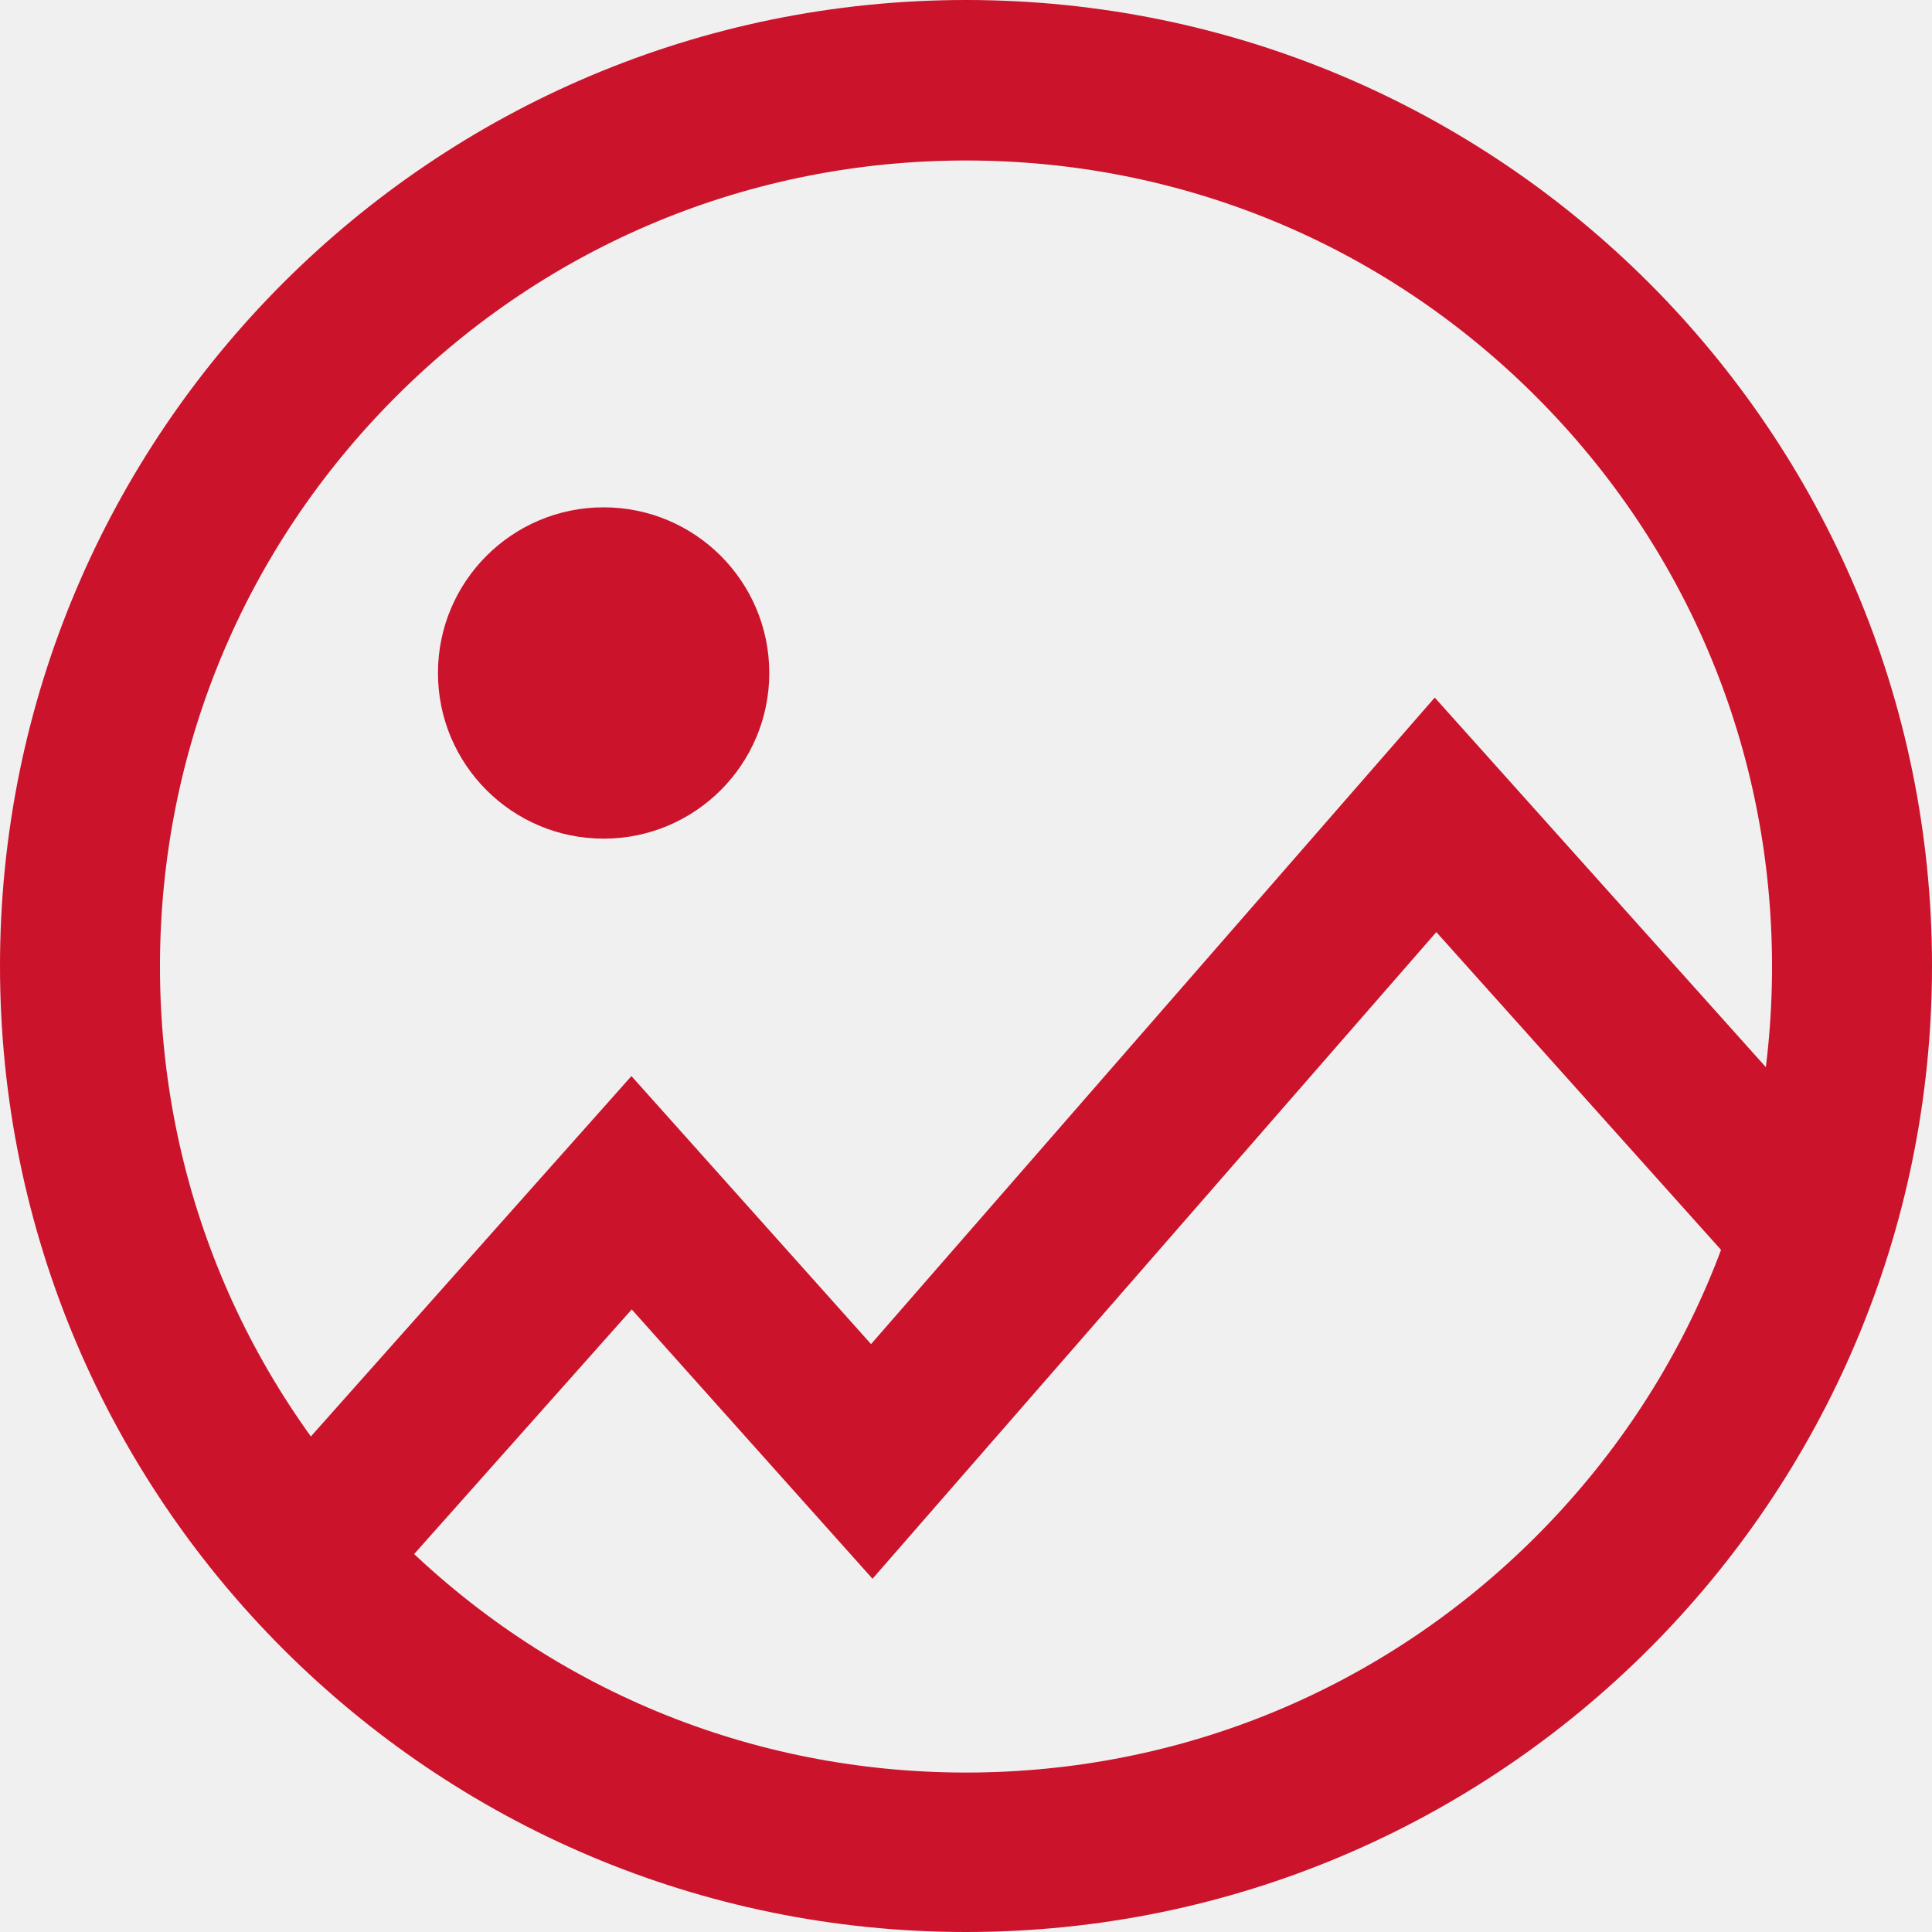
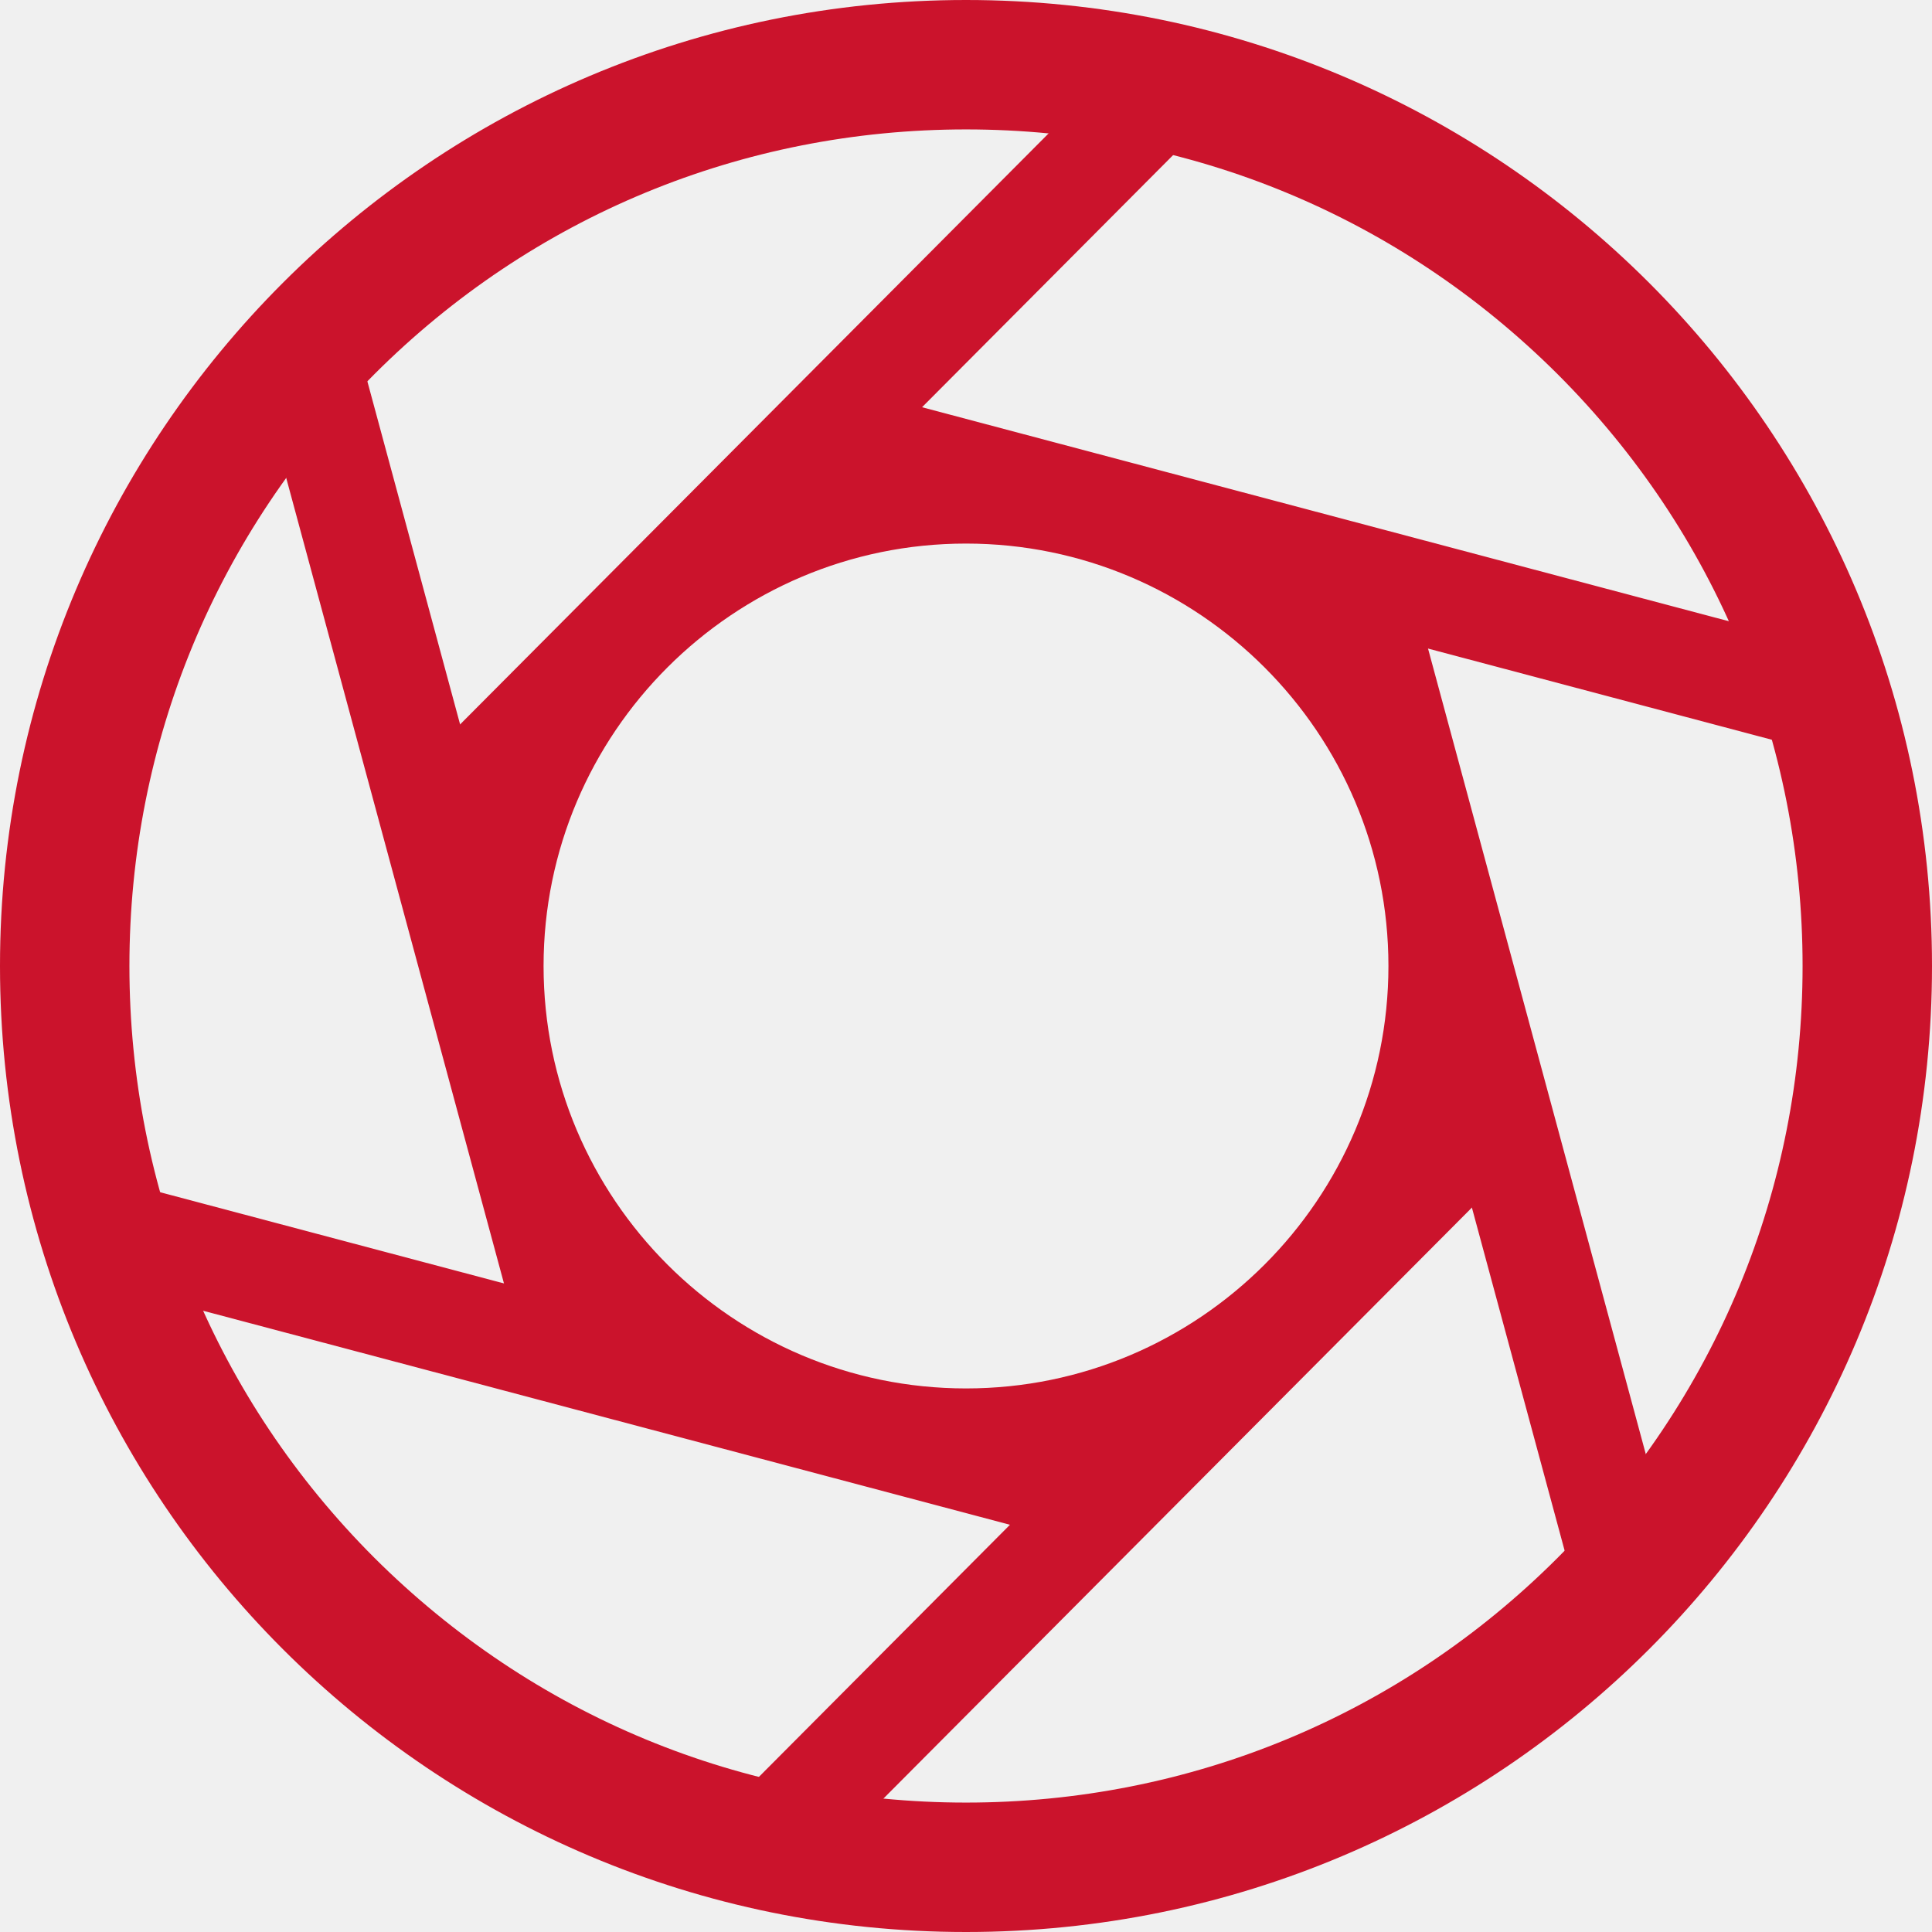
- <svg xmlns="http://www.w3.org/2000/svg" version="1.1" viewBox="0 0 373.2 373.2">
+ <svg xmlns="http://www.w3.org/2000/svg" id="Layer_1" version="1.1" viewBox="0 0 373.2 373.2">
  <defs>
    <style>
-       .st0, .st1, .st2, .st3 {
+       .st0, .st1, .st2, .st3, .st4 {
        fill: none;
      }

      .st1 {
-         stroke-width: 16.9px;
+         stroke-width: 20px;
      }

-       .st1, .st2, .st3 {
+       .st1, .st2, .st3, .st4 {
        stroke-miterlimit: 10;
      }

      .st1, .st3 {
+         stroke: #cb132c;
+       }
+ 
+       .st2 {
+         stroke-width: 16.9px;
+       }
+ 
+       .st2, .st4 {
        stroke: #fff;
      }

-       .st2 {
-         stroke: #cb132c;
+       .st5 {
+         fill: #777;
+       }
+ 
+       .st3 {
        stroke-width: 30px;
      }

-       .st3 {
+       .st4 {
        stroke-width: 60px;
      }

-       .st4 {
+       .st6 {
        fill: #cb132c;
      }

-       .st5 {
+       .st7 {
        fill: #fff;
      }

-       .st6 {
+       .st8 {
        display: none;
      }

-       .st7 {
+       .st9 {
        clip-path: url(#clippath);
      }
    </style>
    <clipPath id="clippath">
-       <rect class="st0" width="373.2" height="373.2" />
+       <rect class="st0" y="0" width="373.2" height="373.2" />
    </clipPath>
  </defs>
-   <g id="plus" class="st6">
-     <rect class="st4" x="168.6" width="36" height="373.2" />
-     <rect class="st4" y="168.6" width="373.2" height="36" />
+   <g id="plus" class="st8">
+     <rect class="st6" x="168.6" y="0" width="36" height="373.2" />
+     <rect class="st6" y="168.6" width="373.2" height="36" />
  </g>
-   <g id="Layer_7" class="st6">
-     <rect width="373.2" height="373.2" />
+   <g id="Layer_7" class="st8">
+     <rect y="0" width="373.2" height="373.2" />
  </g>
-   <g id="question" class="st6">
-     <path class="st4" d="M146.3,274.7v-29.4c0-10.8.6-19.6,1.8-26.2,1.2-6.6,4.2-12.2,8.9-16.8,4.7-4.5,12-8.9,21.8-13.1l18.9-8.4c11.5-5.2,21.8-11,30.9-17.3,9.1-6.3,16.1-14.1,21-23.3,4.9-9.3,7.3-20.2,7.3-32.8,0-21-6.5-37.5-19.4-49.5-12.9-12.1-30.1-18.1-51.4-18.1s-38.8,5.9-51.4,17.6c-12.6,11.7-18.9,27.7-18.9,48h-45.1c0-21,4.8-39.3,14.4-55,9.6-15.7,23.1-28,40.4-37C142.8,4.5,163,0,186.1,0s42.8,4.4,60.3,13.1c17.5,8.7,31.2,21.1,41.2,37.2,10,16.1,14.9,35.1,14.9,57.1s-6.7,45.8-20.2,62.9c-13.5,17.1-31,30.8-52.7,40.9l-24.1,11.5c-6.6,3.1-10.9,6.3-12.8,9.4-1.9,3.1-2.9,8.6-2.9,16.3v26.2h-43.5ZM136.8,373.2v-62.4h64v62.4h-64Z" />
+   <g id="question" class="st8">
+     <path class="st6" d="M146.3,274.7v-29.4c0-10.8.6-19.6,1.8-26.2,1.2-6.6,4.2-12.2,8.9-16.8,4.7-4.5,12-8.9,21.8-13.1l18.9-8.4c11.5-5.2,21.8-11,30.9-17.3,9.1-6.3,16.1-14.1,21-23.3,4.9-9.3,7.3-20.2,7.3-32.8,0-21-6.5-37.5-19.4-49.5-12.9-12.1-30.1-18.1-51.4-18.1s-38.8,5.9-51.4,17.6c-12.6,11.7-18.9,27.7-18.9,48h-45.1c0-21,4.8-39.3,14.4-55,9.6-15.7,23.1-28,40.4-37C142.8,4.5,163,0,186.1,0s42.8,4.4,60.3,13.1c17.5,8.7,31.2,21.1,41.2,37.2,10,16.1,14.9,35.1,14.9,57.1s-6.7,45.8-20.2,62.9-31,30.8-52.7,40.9l-24.1,11.5c-6.6,3.1-10.9,6.3-12.8,9.4-1.9,3.1-2.9,8.6-2.9,16.3v26.2h-43.5,0ZM136.8,373.2v-62.4h64v62.4h-64Z" />
  </g>
-   <g id="about" class="st6">
-     <path class="st5" d="M169.6,111.7v-34.3h33.9v34.3h-33.9ZM172.8,295.8v-154.5h28v154.5h-28Z" />
-     <path class="st5" d="M186.6,30c41.8,0,81.2,16.3,110.7,45.9,29.6,29.6,45.9,68.9,45.9,110.7s-16.3,81.2-45.9,110.7c-29.6,29.6-68.9,45.9-110.7,45.9s-81.2-16.3-110.7-45.9c-29.6-29.6-45.9-68.9-45.9-110.7s16.3-81.2,45.9-110.7c29.6-29.6,68.9-45.9,110.7-45.9M186.6,0C83.6,0,0,83.6,0,186.6s83.6,186.6,186.6,186.6,186.6-83.6,186.6-186.6S289.7,0,186.6,0h0Z" />
+   <g id="about" class="st8">
+     <path class="st7" d="M169.6,111.7v-34.3h33.9v34.3h-33.9ZM172.8,295.8v-154.5h28v154.5h-28Z" />
+     <path class="st7" d="M186.6,30c41.8,0,81.2,16.3,110.7,45.9,29.6,29.6,45.9,68.9,45.9,110.7s-16.3,81.2-45.9,110.7c-29.6,29.6-68.9,45.9-110.7,45.9s-81.2-16.3-110.7-45.9c-29.6-29.6-45.9-68.9-45.9-110.7s16.3-81.2,45.9-110.7c29.6-29.6,68.9-45.9,110.7-45.9M186.6,0C83.6,0,0,83.6,0,186.6s83.6,186.6,186.6,186.6,186.6-83.6,186.6-186.6S289.7,0,186.6,0h0Z" />
  </g>
-   <g id="gallery">
-     <g class="st6">
-       <path class="st5" d="M343.2,30v313.2H30V30h313.2M373.2,0H0v373.2h373.2V0h0Z" />
+   <g id="gallery" class="st8">
+     <g class="st8">
+       <path class="st7" d="M343.2,30v313.2H30V30h313.2M373.2,0H0v373.2h373.2V0h0Z" />
    </g>
-     <polyline class="st2" points="54.4 306.4 122 230.4 168.4 282.3 277.3 157.4 349.6 238.1" />
-     <circle class="st4" cx="116.6" cy="130" r="32" />
-     <path class="st4" d="M186.6,31c41.6,0,80.7,16.2,110.1,45.6,29.4,29.4,45.6,68.5,45.6,110.1s-16.2,80.7-45.6,110.1c-29.4,29.4-68.5,45.6-110.1,45.6s-80.7-16.2-110.1-45.6-45.6-68.5-45.6-110.1,16.2-80.7,45.6-110.1c29.4-29.4,68.5-45.6,110.1-45.6M186.6,0C83.6,0,0,83.6,0,186.6s83.6,186.6,186.6,186.6,186.6-83.6,186.6-186.6S289.7,0,186.6,0h0Z" />
+     <polyline class="st3" points="54.4 306.4 122 230.4 168.4 282.3 277.3 157.4 349.6 238.1" />
+     <circle class="st6" cx="116.6" cy="130" r="32" />
+     <path class="st6" d="M186.6,31c41.6,0,80.7,16.2,110.1,45.6,29.4,29.4,45.6,68.5,45.6,110.1s-16.2,80.7-45.6,110.1-68.5,45.6-110.1,45.6-80.7-16.2-110.1-45.6-45.6-68.5-45.6-110.1,16.2-80.7,45.6-110.1c29.4-29.4,68.5-45.6,110.1-45.6M186.6,0C83.6,0,0,83.6,0,186.6s83.6,186.6,186.6,186.6,186.6-83.6,186.6-186.6S289.7,0,186.6,0h0Z" />
  </g>
-   <g id="message" class="st6">
-     <line class="st1" x1="87.6" y1="150.6" x2="285.7" y2="150.6" />
-     <line class="st1" x1="87.6" y1="222.7" x2="285.7" y2="222.7" />
-     <path class="st5" d="M186.6,30c41.8,0,81.2,16.3,110.7,45.9,29.6,29.6,45.9,68.9,45.9,110.7s-16.3,81.2-45.9,110.7c-29.6,29.6-68.9,45.9-110.7,45.9s-42.5-4.3-62.1-12.8l-7.7-3.3-8.3,1.1-49.6,6.7,8.4-13.5,12-19.4-15.5-16.8c-24.1-26-33.9-54.5-33.9-98.6s16.3-81.2,45.9-110.7c29.6-29.6,68.9-45.9,110.7-45.9M186.6,0C83.5,0,0,83.5,0,186.6s11,85.7,41.9,119L0,373.2l112.6-15.3c22.7,9.8,47.7,15.3,74,15.3,103.1,0,186.6-83.6,186.6-186.6S289.7,0,186.6,0h0Z" />
+   <g id="message" class="st8">
+     <line class="st2" x1="87.6" y1="150.6" x2="285.7" y2="150.6" />
+     <line class="st2" x1="87.6" y1="222.7" x2="285.7" y2="222.7" />
+     <path class="st7" d="M186.6,30c41.8,0,81.2,16.3,110.7,45.9,29.6,29.6,45.9,68.9,45.9,110.7s-16.3,81.2-45.9,110.7c-29.6,29.6-68.9,45.9-110.7,45.9s-42.5-4.3-62.1-12.8l-7.7-3.3-8.3,1.1-49.6,6.7,8.4-13.5,12-19.4-15.5-16.8c-24.1-26-33.9-54.5-33.9-98.6s16.3-81.2,45.9-110.7c29.6-29.6,68.9-45.9,110.7-45.9M186.6,0C83.5,0,0,83.5,0,186.6s11,85.7,41.9,119L0,373.2l112.6-15.3c22.7,9.8,47.7,15.3,74,15.3,103.1,0,186.6-83.6,186.6-186.6S289.7,0,186.6,0h0Z" />
  </g>
-   <g id="carrot" class="st6">
-     <g class="st7">
-       <polyline class="st3" points="30.1 17.6 186.6 300.8 346.2 17.6" />
+   <g id="carrot" class="st8">
+     <g class="st9">
+       <polyline class="st4" points="30.1 17.6 186.6 300.8 346.2 17.6" />
    </g>
  </g>
+   <g class="st8">
+     <path class="st5" d="M200.2.9c1.1.7,3.7,1.1,6.5,1.4,96.8,10.6,168,94.7,164.6,190.5-3.5,96.4-80.7,174.3-177,178.6C97.8,375.6,12.9,304.2,2.2,206.8c-.3-2.8-.7-5.4-1.4-6.5v-28C9.9,80,79.9,10.1,172.2.9h28ZM114,106.6L196.1,28.9c-45.5-3.5-87.1,13.2-119.5,43.5l14.9,62.5c6.7-10.6,13.1-19.2,22.5-28.3ZM223.8,85.3l103.4,30.6c-20.2-41.5-56.2-69.4-97.5-81.4l-46.1,43.7c14.3,1.3,26.2,2.9,40.1,7.1ZM93.1,242.1c-5.4-13.3-9.1-21.9-12.1-33.3l-26.2-109.9c-25.2,37.2-32.4,82-22,125.4l60.3,17.9ZM266.3,186.3c0-44.3-35.9-80.1-80.1-80.1s-80.1,35.9-80.1,80.1,35.9,80.1,80.1,80.1,80.1-35.9,80.1-80.1ZM317.5,273.6c25.9-37.9,32-82.3,22.2-125.2l-60.8-18.1c6,13.5,10.2,23.5,13,36.1l25.6,107.1ZM176.6,343.5c46.4,3.7,87.1-13.6,119.2-43.2l-14.9-62.6c-6.9,11-13.6,20-23,28.6l-81.3,77.2ZM188,294.8l-31.1-5-111.8-33.1c20.1,41.4,55.4,68.7,97.3,81.6l45.7-43.4Z" />
+   </g>
+   <g>
+     <path class="st6" d="M186.6,25c43.2,0,83.7,16.8,114.3,47.3,30.5,30.5,47.3,71.1,47.3,114.3s-16.8,83.7-47.3,114.3c-30.5,30.5-71.1,47.3-114.3,47.3s-83.7-16.8-114.3-47.3c-30.5-30.5-47.3-71.1-47.3-114.3s16.8-83.7,47.3-114.3c30.5-30.5,71.1-47.3,114.3-47.3M186.6,0C83.5,0,0,83.5,0,186.6s83.5,186.6,186.6,186.6,186.6-83.5,186.6-186.6S289.7,0,186.6,0h0Z" />
+     <path class="st6" d="M186.6,105c45,0,81.6,36.6,81.6,81.6s-36.6,81.6-81.6,81.6-81.6-36.6-81.6-81.6,36.6-81.6,81.6-81.6M186.6,87.8c-51.2-1.1-95.5,41.2-95.5,98.8s37.9,95.4,95.5,95.4,95.5-37.8,95.5-95.4-37.9-98.8-95.5-98.8h0Z" />
+     <line class="st1" x1="225.5" y1="16.9" x2="84.3" y2="158.7" />
+     <line class="st1" x1="59.1" y1="68.1" x2="111.3" y2="261.2" />
+     <line class="st1" x1="20.2" y1="237.8" x2="213.6" y2="289.1" />
+     <line class="st1" x1="147.7" y1="356.3" x2="288.9" y2="214.5" />
+     <line class="st1" x1="314.1" y1="305.1" x2="261.9" y2="112" />
+     <line class="st1" x1="353" y1="135.4" x2="159.6" y2="84.1" />
+   </g>
</svg>
